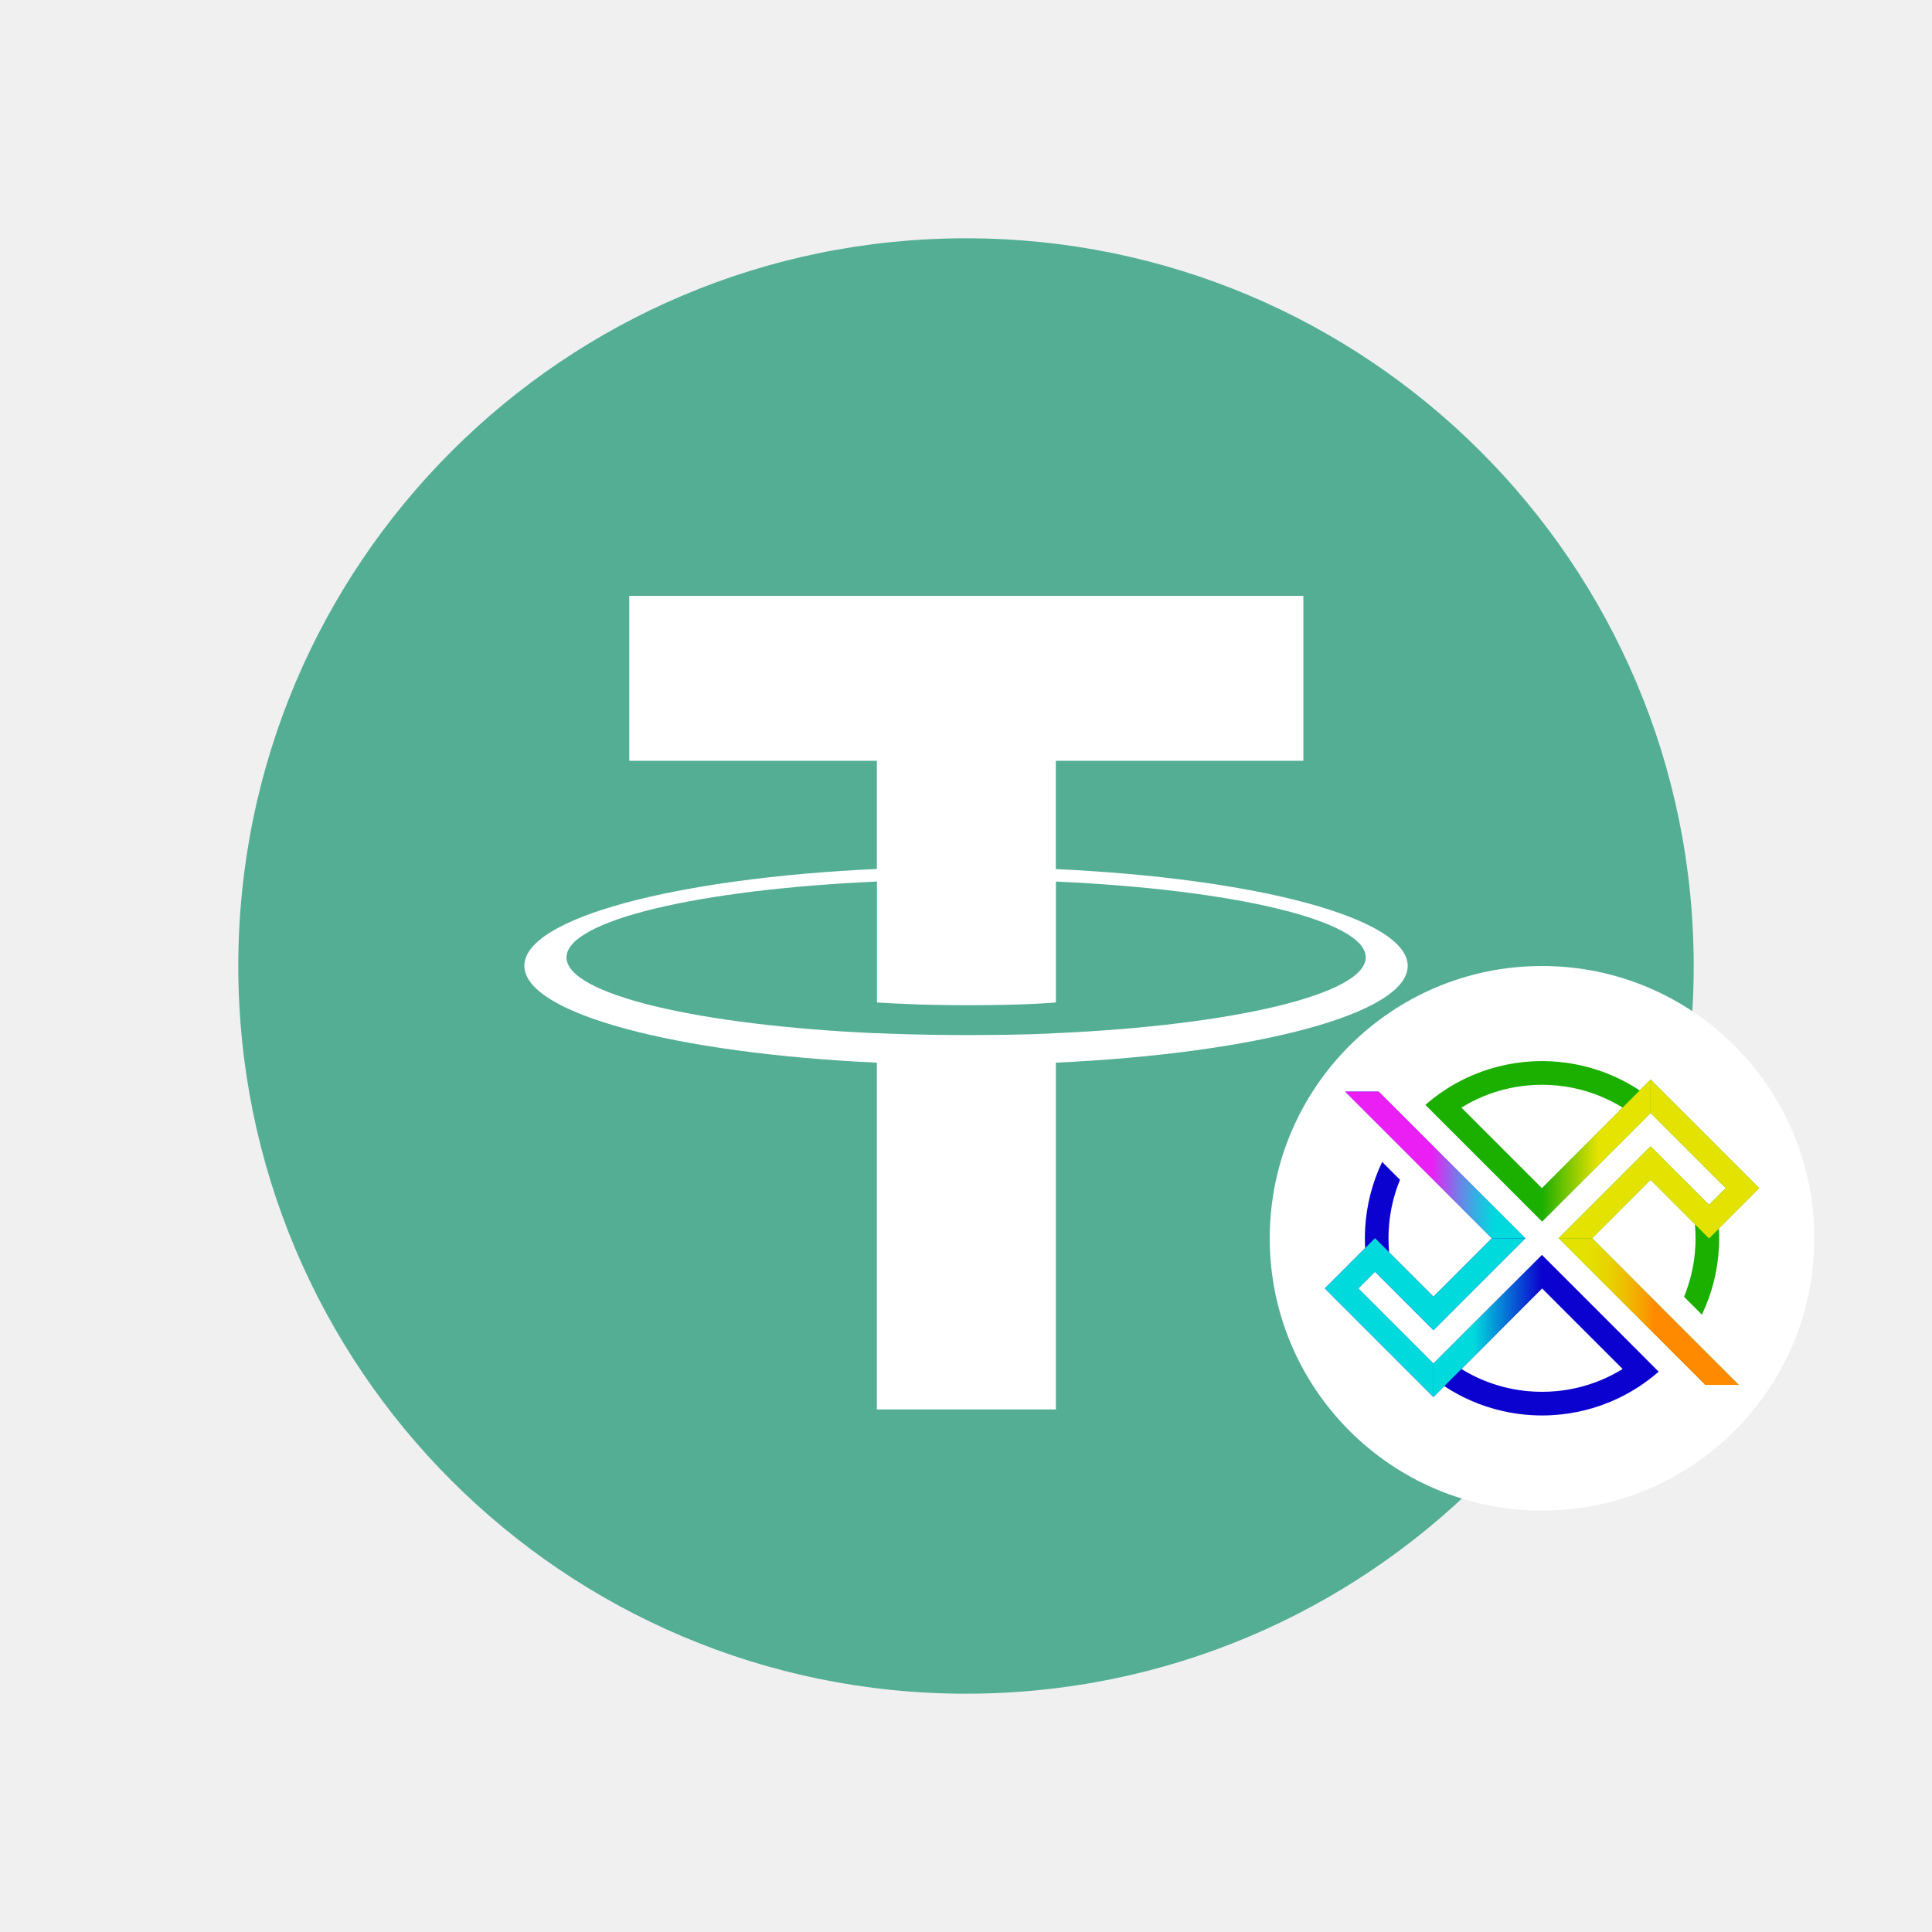
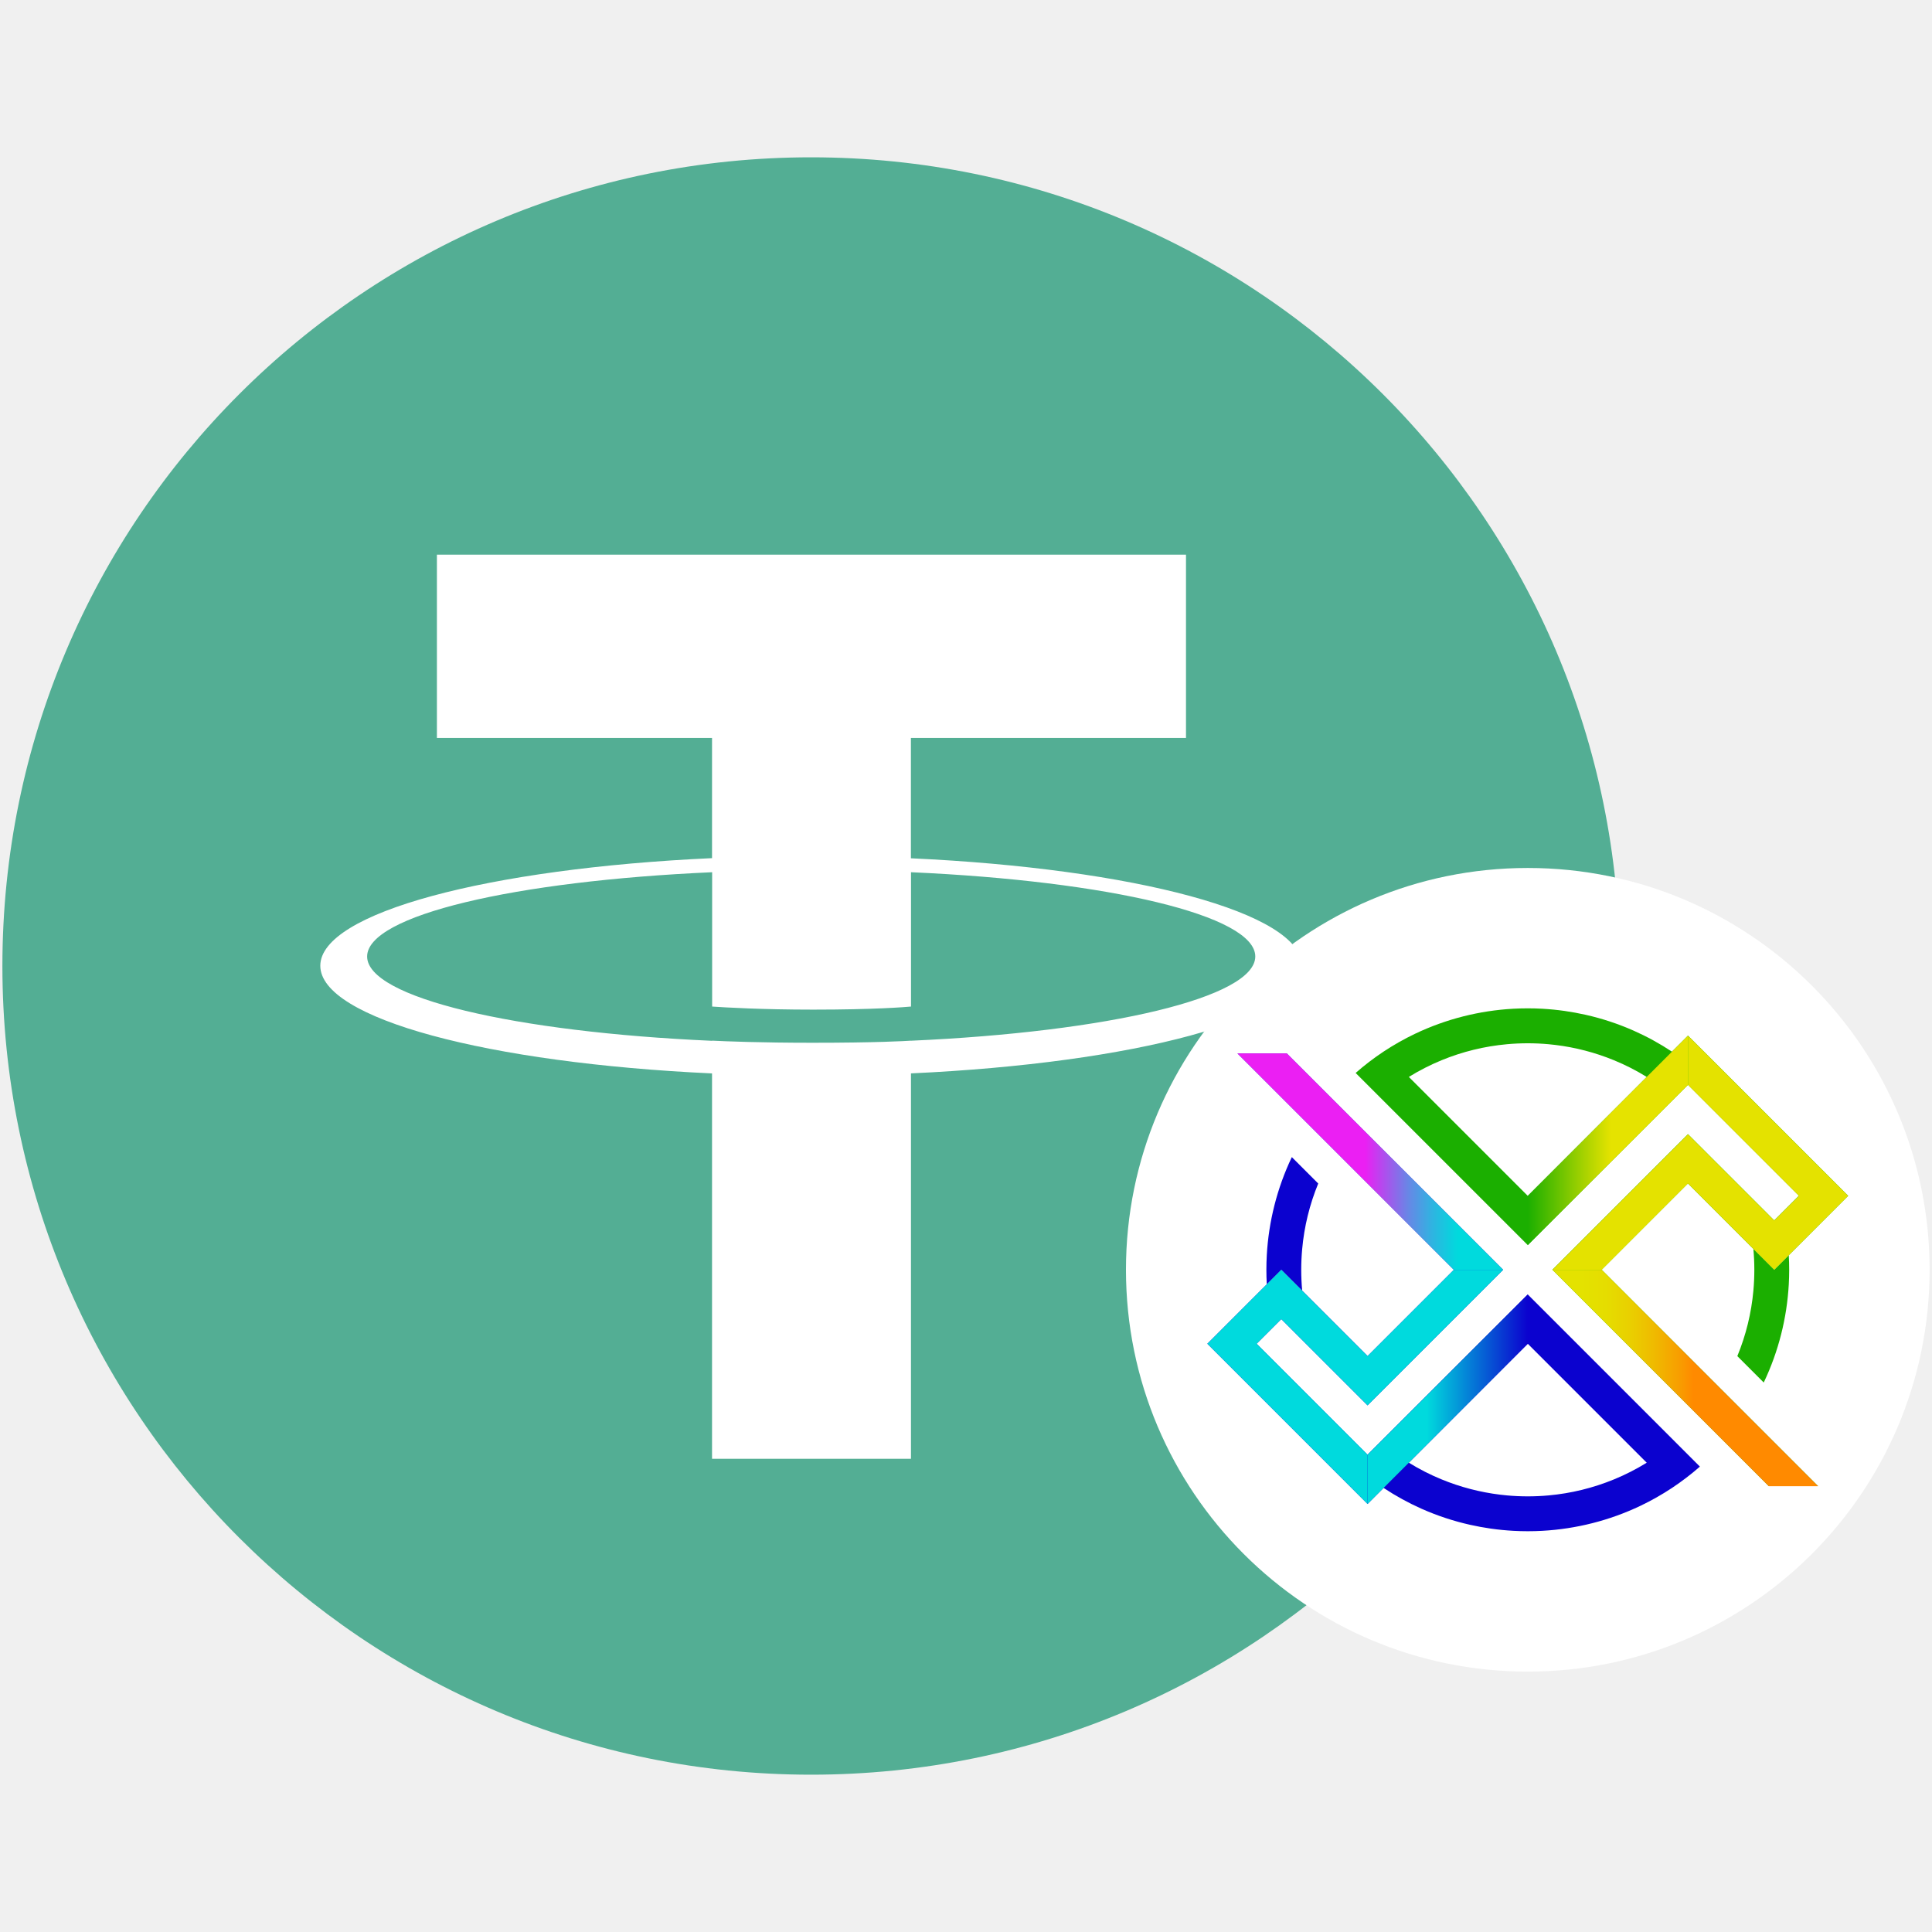
<svg xmlns="http://www.w3.org/2000/svg" id="Layer_1" version="1.1" viewBox="0 0 1080 1080">
  <defs>
    <style>
      .st0 {
        fill: url(#linear-gradient2);
      }

      .st1 {
        fill: #53ae94;
      }

      .st2 {
        fill: #1baf00;
      }

      .st3 {
        fill: #fff;
      }

      .st4 {
        fill: url(#linear-gradient1);
      }

      .st5 {
        fill: none;
      }

      .st6 {
        fill: #00dadd;
      }

      .st7 {
        fill: #e4e200;
      }

      .st8 {
        fill: url(#linear-gradient3);
      }

      .st9 {
        fill: #0b02cf;
      }

      .st10 {
        fill: url(#linear-gradient);
      }
    </style>
-     <linearGradient id="linear-gradient" x1="862" y1="643.19" x2="922.68" y2="643.19" gradientUnits="userSpaceOnUse">
+     <linearGradient id="linear-gradient" x1="854.04" y1="444.51" x2="943.59" y2="444.51" gradientTransform="translate(0 1082) scale(1 -1)" gradientUnits="userSpaceOnUse">
      <stop offset="0" stop-color="#1baf00" />
      <stop offset=".36" stop-color="#aad300" />
      <stop offset=".52" stop-color="#e5e300" />
    </linearGradient>
-     <linearGradient id="linear-gradient1" x1="871.33" y1="733.2" x2="971.98" y2="733.2" gradientUnits="userSpaceOnUse">
+     <linearGradient id="linear-gradient1" x1="867.81" y1="311.69" x2="1016.34" y2="311.69" gradientTransform="translate(0 1082) scale(1 -1)" gradientUnits="userSpaceOnUse">
      <stop offset=".11" stop-color="#e4e200" />
      <stop offset=".2" stop-color="#e5dd00" />
      <stop offset=".29" stop-color="#e9d000" />
      <stop offset=".38" stop-color="#efbb00" />
      <stop offset=".48" stop-color="#f89d00" />
      <stop offset=".53" stop-color="#ff8a00" />
    </linearGradient>
-     <linearGradient id="linear-gradient2" x1="852.66" y1="651.23" x2="752.02" y2="651.23" gradientUnits="userSpaceOnUse">
+     <linearGradient id="linear-gradient2" x1="840.26" y1="432.66" x2="691.74" y2="432.66" gradientTransform="translate(0 1082) scale(1 -1)" gradientUnits="userSpaceOnUse">
      <stop offset=".17" stop-color="#00dadd" />
      <stop offset=".2" stop-color="#0dcfde" />
      <stop offset=".27" stop-color="#31b2e1" />
      <stop offset=".36" stop-color="#6a85e6" />
      <stop offset=".46" stop-color="#b946ee" />
      <stop offset=".52" stop-color="#eb1ff3" />
    </linearGradient>
-     <linearGradient id="linear-gradient3" x1="862" y1="741.23" x2="801.31" y2="741.23" gradientUnits="userSpaceOnUse">
+     <linearGradient id="linear-gradient3" x1="854.04" y1="299.84" x2="764.48" y2="299.84" gradientTransform="translate(0 1082) scale(1 -1)" gradientUnits="userSpaceOnUse">
      <stop offset="0" stop-color="#0b02cf" />
      <stop offset=".63" stop-color="#00dadd" />
    </linearGradient>
  </defs>
  <g>
-     <path class="st1" d="M540,133.21c224.65,0,406.79,182.14,406.79,406.79s-182.14,406.79-406.79,406.79-406.79-182.09-406.79-406.79,182.11-406.79,406.79-406.79" />
-     <path class="st3" d="M590.21,485.8v-60.51h138.38v-92.2h-376.82v92.2h138.4v60.46c-112.48,5.17-197.05,27.44-197.05,54.13s84.61,48.96,197.05,54.16v193.84h100.07v-193.85c112.28-5.18,196.67-27.44,196.67-54.1s-84.4-48.92-196.67-54.1M590.24,577.6v-.05c-2.82.18-17.33,1.05-49.63,1.05-25.82,0-43.99-.73-50.39-1.07v.08c-99.37-4.4-173.54-21.71-173.54-42.41s74.18-37.99,173.54-42.4v67.57c6.51.45,25.12,1.55,50.82,1.55,30.86,0,46.37-1.28,49.22-1.55v-67.57c99.18,4.42,173.18,21.74,173.18,42.37s-74.04,37.96-173.18,42.38" />
+     <path class="st1" d="M453.41,87.94c249.66,0,452.06,202.41,452.06,452.06s-202.42,452.06-452.06,452.06S1.34,789.71,1.34,540,203.72,87.94,453.41,87.94" />
+     <path class="st3" d="M509.2,479.77v-67.25h153.78v-102.46H244.23v102.46h153.8v67.19c-125,5.74-218.98,30.5-218.98,60.15s94.03,54.41,218.98,60.19v215.41h111.21v-215.43c124.77-5.76,218.56-30.5,218.56-60.12s-93.79-54.37-218.56-60.12M509.24,581.79v-.05c-3.14.2-19.26,1.17-55.15,1.17-28.7,0-48.89-.81-56-1.18v.09c-110.43-4.89-192.86-24.12-192.86-47.13s82.44-42.21,192.86-47.11v75.09c7.23.5,27.92,1.72,56.47,1.72,34.29,0,51.54-1.43,54.7-1.72v-75.09c110.21,4.91,192.45,24.16,192.45,47.09s-82.28,42.19-192.45,47.1" />
  </g>
  <g>
-     <circle class="st3" cx="862" cy="692.21" r="152.21" />
+     <circle class="st3" cx="854.04" cy="709.82" r="224.62" />
    <g>
-       <path class="st9" d="M776.54,684.31c-.48,5.26-.48,10.55,0,15.81l-7.9-7.9-5.51,5.51c-.2-3.67-.2-7.35,0-11.02.71-12.76,3.87-25.41,9.49-37.19l10,10c-3.28,7.97-5.31,16.33-6.08,24.79Z" />
-       <path class="st2" d="M922.68,659.53l23.34,23.34,1.43,1.43,7.9,7.9,9.34-9.34,9.34-9.34,9.34-9.34-60.69-60.69-6.07,6.07c-4.64-3.07-9.47-5.71-14.45-7.92-5.92-2.62-12.04-4.64-18.27-6.04-2.62-.59-5.25-1.07-7.9-1.45-2.82-.4-5.65-.68-8.49-.84-3.67-.2-7.35-.2-11.02,0-12.76.71-25.41,3.87-37.19,9.49-4.09,1.95-8.07,4.21-11.92,6.75-3.66,2.43-7.2,5.12-10.58,8.09l9.36,9.36,13.83,13.83,42.01,42.01,9.34-9.34,9.34-9.34,32.68-32.68,4.49-4.49,4.85-4.85,29.86,29.86,12.15,12.15-6.11,6.11-3.23,3.23-13.96-13.96-9.38-9.38-9.34-9.34-32.68,32.68-9.34,9.34-9.34,9.34,9.34,9.34,23.34,23.34,9.34,9.34,23.19,23.19.15.15,16.62,16.62h18.67l-25.96-25.96-1.4-1.4-9.56-9.56-12.38-12.38-9.34-9.34-23.34-23.34,32.68-32.68ZM904.01,622.19l-9.34,9.34-23.34,23.34-9.34,9.34-45.06-45.06c3.98-2.46,8.12-4.56,12.36-6.31,7.97-3.28,16.33-5.31,24.79-6.08,5.26-.48,10.55-.48,15.81,0,.86.08,1.73.17,2.59.28,7.55.92,15,2.85,22.14,5.78,4.27,1.75,8.43,3.86,12.42,6.33l-3.05,3.05Z" />
-       <path class="st9" d="M917.84,757.39l-13.83-13.83-9.34-9.34-32.68-32.68-9.34,9.34-9.34,9.34-23.34,23.34-9.34,9.34-4.49,4.49-4.85,4.85-9.34-9.34-9.34-9.34-11.19-11.19-12.15-12.15,6.11-6.11,3.23-3.23,32.68,32.68,9.34-9.34,23.34-23.34,9.34-9.34,9.34-9.34-81.97-81.97h-18.67l27.35,27.35,9.56,9.56,12.38,12.38,32.68,32.68-9.34,9.34-23.34,23.34-32.68-32.68-5.51,5.51-3.83,3.83-9.34,9.34-9.34,9.34,9.34,9.34,23.34,23.34,9.34,9.34,9.34,9.34,9.34,9.34,6.07-6.07c4.64,3.07,9.47,5.71,14.45,7.92,5.92,2.62,12.04,4.64,18.27,6.04,2.62.59,5.25,1.07,7.9,1.45,2.82.4,5.65.68,8.49.84,3.67.2,7.35.2,11.02,0,12.76-.71,25.41-3.87,37.19-9.49,4.09-1.95,8.07-4.21,11.92-6.75,3.66-2.43,7.2-5.12,10.58-8.09l-9.36-9.36ZM894.69,771.59c-7.97,3.28-16.33,5.31-24.79,6.08-5.26.48-10.55.48-15.81,0-.86-.08-1.73-.17-2.59-.28-7.55-.92-15-2.85-22.14-5.78-4.27-1.75-8.43-3.86-12.42-6.33l45.06-45.06,45.06,45.06c-3.98,2.46-8.12,4.56-12.36,6.31Z" />
-       <path class="st2" d="M960.87,697.72c-.71,12.76-3.87,25.41-9.49,37.19l-10-10c3.28-7.97,5.31-16.33,6.08-24.79.48-5.26.48-10.55,0-15.81l7.9,7.9,5.51-5.51c.2,3.67.2,7.35,0,11.02Z" />
-       <polygon class="st10" points="862 664.2 922.68 603.52 922.68 622.19 862 682.87 862 664.2" />
-       <polygon class="st4" points="890.01 692.21 871.33 692.21 953.31 774.19 971.98 774.19 890.01 692.21" />
-       <polygon class="st0" points="752.02 610.24 770.69 610.24 852.66 692.21 833.99 692.21 752.02 610.24" />
-       <polygon class="st8" points="801.31 780.91 801.31 762.23 862 701.55 862 720.22 801.31 780.91" />
-       <polygon class="st6" points="852.66 692.21 833.99 692.21 801.31 724.89 768.63 692.21 740.63 720.22 801.31 780.91 801.31 762.23 759.3 720.22 768.63 710.88 801.31 743.56 852.66 692.21" />
-       <polygon class="st7" points="922.68 603.52 922.68 622.19 964.7 664.2 955.36 673.54 922.68 640.86 871.33 692.21 890.01 692.21 922.68 659.53 955.36 692.21 983.37 664.2 922.68 603.52" />
-       <path class="st5" d="M776.54,684.31c-.48,5.26-.48,10.55,0,15.81l-7.9-7.9-5.51,5.51c-.2-3.67-.2-7.35,0-11.02.71-12.76,3.87-25.41,9.49-37.19l10,10c-3.28,7.97-5.31,16.33-6.08,24.79Z" />
-       <path class="st5" d="M917.84,757.39l-13.83-13.83-9.34-9.34-32.68-32.68-9.34,9.34-9.34,9.34-23.34,23.34-9.34,9.34-4.49,4.49-4.85,4.85-9.34-9.34-9.34-9.34-11.19-11.19-12.15-12.15,6.11-6.11,3.23-3.23,32.68,32.68,9.34-9.34,23.34-23.34,9.34-9.34,9.34-9.34-81.97-81.97h-18.67l27.35,27.35,9.56,9.56,12.38,12.38,32.68,32.68-9.34,9.34-23.34,23.34-32.68-32.68-5.51,5.51-3.83,3.83-9.34,9.34-9.34,9.34,9.34,9.34,23.34,23.34,9.34,9.34,9.34,9.34,9.34,9.34,6.07-6.07c4.64,3.07,9.47,5.71,14.45,7.92,5.92,2.62,12.04,4.64,18.27,6.04,2.62.59,5.25,1.07,7.9,1.45,2.82.4,5.65.68,8.49.84,3.67.2,7.35.2,11.02,0,12.76-.71,25.41-3.87,37.19-9.49,4.09-1.95,8.07-4.21,11.92-6.75,3.66-2.43,7.2-5.12,10.58-8.09l-9.36-9.36ZM894.69,771.59c-7.97,3.28-16.33,5.31-24.79,6.08-5.26.48-10.55.48-15.81,0-.86-.08-1.73-.17-2.59-.28-7.55-.92-15-2.85-22.14-5.78-4.27-1.75-8.43-3.86-12.42-6.33l45.06-45.06,45.06,45.06c-3.98,2.46-8.12,4.56-12.36,6.31Z" />
-       <path class="st5" d="M960.87,697.72c-.71,12.76-3.87,25.41-9.49,37.19l-10-10c3.28-7.97,5.31-16.33,6.08-24.79.48-5.26.48-10.55,0-15.81l7.9,7.9,5.51-5.51c.2,3.67.2,7.35,0,11.02Z" />
-       <path class="st5" d="M922.68,659.53l23.34,23.34,1.43,1.43,7.9,7.9,9.34-9.34,9.34-9.34,9.34-9.34-60.69-60.69-6.07,6.07c-4.64-3.07-9.47-5.71-14.45-7.92-5.92-2.62-12.04-4.64-18.27-6.04-2.62-.59-5.25-1.07-7.9-1.45-2.82-.4-5.65-.68-8.49-.84-3.67-.2-7.35-.2-11.02,0-12.76.71-25.41,3.87-37.19,9.49-4.09,1.95-8.07,4.21-11.92,6.75-3.66,2.43-7.2,5.12-10.58,8.09l9.36,9.36,13.83,13.83,42.01,42.01,9.34-9.34,9.34-9.34,32.68-32.68,4.49-4.49,4.85-4.85,29.86,29.86,12.15,12.15-6.11,6.11-3.23,3.23-13.96-13.96-9.38-9.38-9.34-9.34-32.68,32.68-9.34,9.34-9.34,9.34,9.34,9.34,23.34,23.34,9.34,9.34,23.19,23.19.15.15,16.62,16.62h18.67l-25.96-25.96-1.4-1.4-9.56-9.56-12.38-12.38-9.34-9.34-23.34-23.34,32.68-32.68ZM904.01,622.19l-9.34,9.34-23.34,23.34-9.34,9.34-45.06-45.06c3.98-2.46,8.12-4.56,12.36-6.31,7.97-3.28,16.33-5.31,24.79-6.08,5.26-.48,10.55-.48,15.81,0,.86.08,1.73.17,2.59.28,7.55.92,15,2.85,22.14,5.78,4.27,1.75,8.43,3.86,12.42,6.33l-3.05,3.05Z" />
+       <path class="st9" d="M727.93,698.17c-.71,7.76-.71,15.57,0,23.33l-11.66-11.66-8.13,8.13c-.3-5.42-.3-10.85,0-16.26,1.05-18.83,5.71-37.5,14-54.88l14.76,14.76c-4.84,11.76-7.84,24.1-8.97,36.58h0Z" />
+       <path class="st2" d="M943.59,661.6l34.44,34.44,2.11,2.11,11.66,11.66,13.78-13.78,13.78-13.78,13.78-13.78-89.56-89.56-8.96,8.96c-6.85-4.53-13.97-8.43-21.32-11.69-8.74-3.87-17.77-6.85-26.96-8.91-3.87-.87-7.75-1.58-11.66-2.14-4.16-.59-8.34-1-12.53-1.24-5.42-.3-10.85-.3-16.26,0-18.83,1.05-37.5,5.71-54.88,14-6.04,2.88-11.91,6.21-17.59,9.96-5.4,3.59-10.63,7.56-15.61,11.94l13.81,13.81,20.41,20.41,61.99,61.99,13.78-13.78,13.78-13.78,48.23-48.23,6.63-6.63,7.16-7.16,44.06,44.06,17.93,17.93-9.02,9.02-4.77,4.77-20.6-20.6-13.84-13.84-13.78-13.78-48.23,48.23-13.78,13.78-13.78,13.78,13.78,13.78,34.44,34.44,13.78,13.78,34.22,34.22.22.22,24.53,24.53h27.55l-38.31-38.31-2.07-2.07-14.11-14.11-18.27-18.27-13.78-13.78-34.44-34.44,48.23-48.23v.06ZM916.04,606.5l-13.78,13.78-34.44,34.44-13.78,13.78-66.49-66.49c5.87-3.63,11.98-6.73,18.24-9.31,11.76-4.84,24.1-7.84,36.58-8.97,7.76-.71,15.57-.71,23.33,0,1.27.12,2.55.25,3.82.41,11.14,1.36,22.14,4.21,32.67,8.53,6.3,2.58,12.44,5.7,18.33,9.34l-4.5,4.5h.03Z" />
+       <path class="st9" d="M936.44,806.01l-20.41-20.41-13.78-13.78-48.23-48.23-13.78,13.78-13.78,13.78-34.44,34.44-13.78,13.78-6.63,6.63-7.16,7.16-13.78-13.78-13.78-13.78-16.51-16.51-17.93-17.93,9.02-9.02,4.77-4.77,48.23,48.23,13.78-13.78,34.44-34.44,13.78-13.78,13.78-13.78-120.96-120.96h-27.55l40.36,40.36,14.11,14.11,18.27,18.27,48.23,48.23-13.78,13.78-34.44,34.44-48.23-48.23-8.13,8.13-5.65,5.65-13.78,13.78-13.78,13.78,13.78,13.78,34.44,34.44,13.78,13.78,13.78,13.78,13.78,13.78,8.96-8.96c6.85,4.53,13.97,8.43,21.32,11.69,8.74,3.87,17.77,6.85,26.96,8.91,3.87.87,7.75,1.58,11.66,2.14,4.16.59,8.34,1,12.53,1.24,5.42.3,10.85.3,16.26,0,18.83-1.05,37.5-5.71,54.88-14,6.04-2.88,11.91-6.21,17.59-9.96,5.4-3.59,10.63-7.56,15.61-11.94l-13.81-13.81v-.03ZM902.28,826.97c-11.76,4.84-24.1,7.84-36.58,8.97-7.76.71-15.57.71-23.33,0-1.27-.12-2.55-.25-3.82-.41-11.14-1.36-22.14-4.21-32.67-8.53-6.3-2.58-12.44-5.7-18.33-9.34l66.49-66.49,66.49,66.49c-5.87,3.63-11.98,6.73-18.24,9.31h-.01Z" />
+       <path class="st2" d="M999.94,717.96c-1.05,18.83-5.71,37.5-14,54.88l-14.76-14.76c4.84-11.76,7.84-24.1,8.97-36.58.71-7.76.71-15.57,0-23.33l11.66,11.66,8.13-8.13c.3,5.42.3,10.85,0,16.26h0Z" />
+       <polygon class="st10" points="854.04 668.49 943.59 578.95 943.59 606.5 854.04 696.04 854.04 668.49" />
+       <polygon class="st4" points="895.38 709.82 867.81 709.82 988.79 830.8 1016.34 830.8 895.38 709.82" />
+       <polygon class="st0" points="691.74 588.86 719.3 588.86 840.26 709.82 812.71 709.82 691.74 588.86" />
+       <polygon class="st8" points="764.48 840.72 764.48 813.15 854.04 723.61 854.04 751.16 764.48 840.72" />
+       <polygon class="st6" points="840.26 709.82 812.71 709.82 764.48 758.05 716.26 709.82 674.94 751.16 764.48 840.72 764.48 813.15 702.49 751.16 716.26 737.38 764.48 785.6 840.26 709.82" />
+       <polygon class="st7" points="943.59 578.95 943.59 606.5 1005.6 668.49 991.81 682.27 943.59 634.05 867.81 709.82 895.38 709.82 943.59 661.6 991.81 709.82 1033.15 668.49 943.59 578.95" />
+       <path class="st5" d="M727.93,698.17c-.71,7.76-.71,15.57,0,23.33l-11.66-11.66-8.13,8.13c-.3-5.42-.3-10.85,0-16.26,1.05-18.83,5.71-37.5,14-54.88l14.76,14.76c-4.84,11.76-7.84,24.1-8.97,36.58h0Z" />
+       <path class="st5" d="M936.44,806.01l-20.41-20.41-13.78-13.78-48.23-48.23-13.78,13.78-13.78,13.78-34.44,34.44-13.78,13.78-6.63,6.63-7.16,7.16-13.78-13.78-13.78-13.78-16.51-16.51-17.93-17.93,9.02-9.02,4.77-4.77,48.23,48.23,13.78-13.78,34.44-34.44,13.78-13.78,13.78-13.78-120.96-120.96h-27.55l40.36,40.36,14.11,14.11,18.27,18.27,48.23,48.23-13.78,13.78-34.44,34.44-48.23-48.23-8.13,8.13-5.65,5.65-13.78,13.78-13.78,13.78,13.78,13.78,34.44,34.44,13.78,13.78,13.78,13.78,13.78,13.78,8.96-8.96c6.85,4.53,13.97,8.43,21.32,11.69,8.74,3.87,17.77,6.85,26.96,8.91,3.87.87,7.75,1.58,11.66,2.14,4.16.59,8.34,1,12.53,1.24,5.42.3,10.85.3,16.26,0,18.83-1.05,37.5-5.71,54.88-14,6.04-2.88,11.91-6.21,17.59-9.96,5.4-3.59,10.63-7.56,15.61-11.94l-13.81-13.81v-.03ZM902.28,826.97c-11.76,4.84-24.1,7.84-36.58,8.97-7.76.71-15.57.71-23.33,0-1.27-.12-2.55-.25-3.82-.41-11.14-1.36-22.14-4.21-32.67-8.53-6.3-2.58-12.44-5.7-18.33-9.34l66.49-66.49,66.49,66.49c-5.87,3.63-11.98,6.73-18.24,9.31h-.01Z" />
+       <path class="st5" d="M999.94,717.96c-1.05,18.83-5.71,37.5-14,54.88l-14.76-14.76c4.84-11.76,7.84-24.1,8.97-36.58.71-7.76.71-15.57,0-23.33l11.66,11.66,8.13-8.13c.3,5.42.3,10.85,0,16.26h0Z" />
+       <path class="st5" d="M943.59,661.6l34.44,34.44,2.11,2.11,11.66,11.66,13.78-13.78,13.78-13.78,13.78-13.78-89.56-89.56-8.96,8.96c-6.85-4.53-13.97-8.43-21.32-11.69-8.74-3.87-17.77-6.85-26.96-8.91-3.87-.87-7.75-1.58-11.66-2.14-4.16-.59-8.34-1-12.53-1.24-5.42-.3-10.85-.3-16.26,0-18.83,1.05-37.5,5.71-54.88,14-6.04,2.88-11.91,6.21-17.59,9.96-5.4,3.59-10.63,7.56-15.61,11.94l13.81,13.81,20.41,20.41,61.99,61.99,13.78-13.78,13.78-13.78,48.23-48.23,6.63-6.63,7.16-7.16,44.06,44.06,17.93,17.93-9.02,9.02-4.77,4.77-20.6-20.6-13.84-13.84-13.78-13.78-48.23,48.23-13.78,13.78-13.78,13.78,13.78,13.78,34.44,34.44,13.78,13.78,34.22,34.22.22.22,24.53,24.53h27.55l-38.31-38.31-2.07-2.07-14.11-14.11-18.27-18.27-13.78-13.78-34.44-34.44,48.23-48.23v.06ZM916.04,606.5l-13.78,13.78-34.44,34.44-13.78,13.78-66.49-66.49c5.87-3.63,11.98-6.73,18.24-9.31,11.76-4.84,24.1-7.84,36.58-8.97,7.76-.71,15.57-.71,23.33,0,1.27.12,2.55.25,3.82.41,11.14,1.36,22.14,4.21,32.67,8.53,6.3,2.58,12.44,5.7,18.33,9.34l-4.5,4.5h.03Z" />
    </g>
  </g>
</svg>
